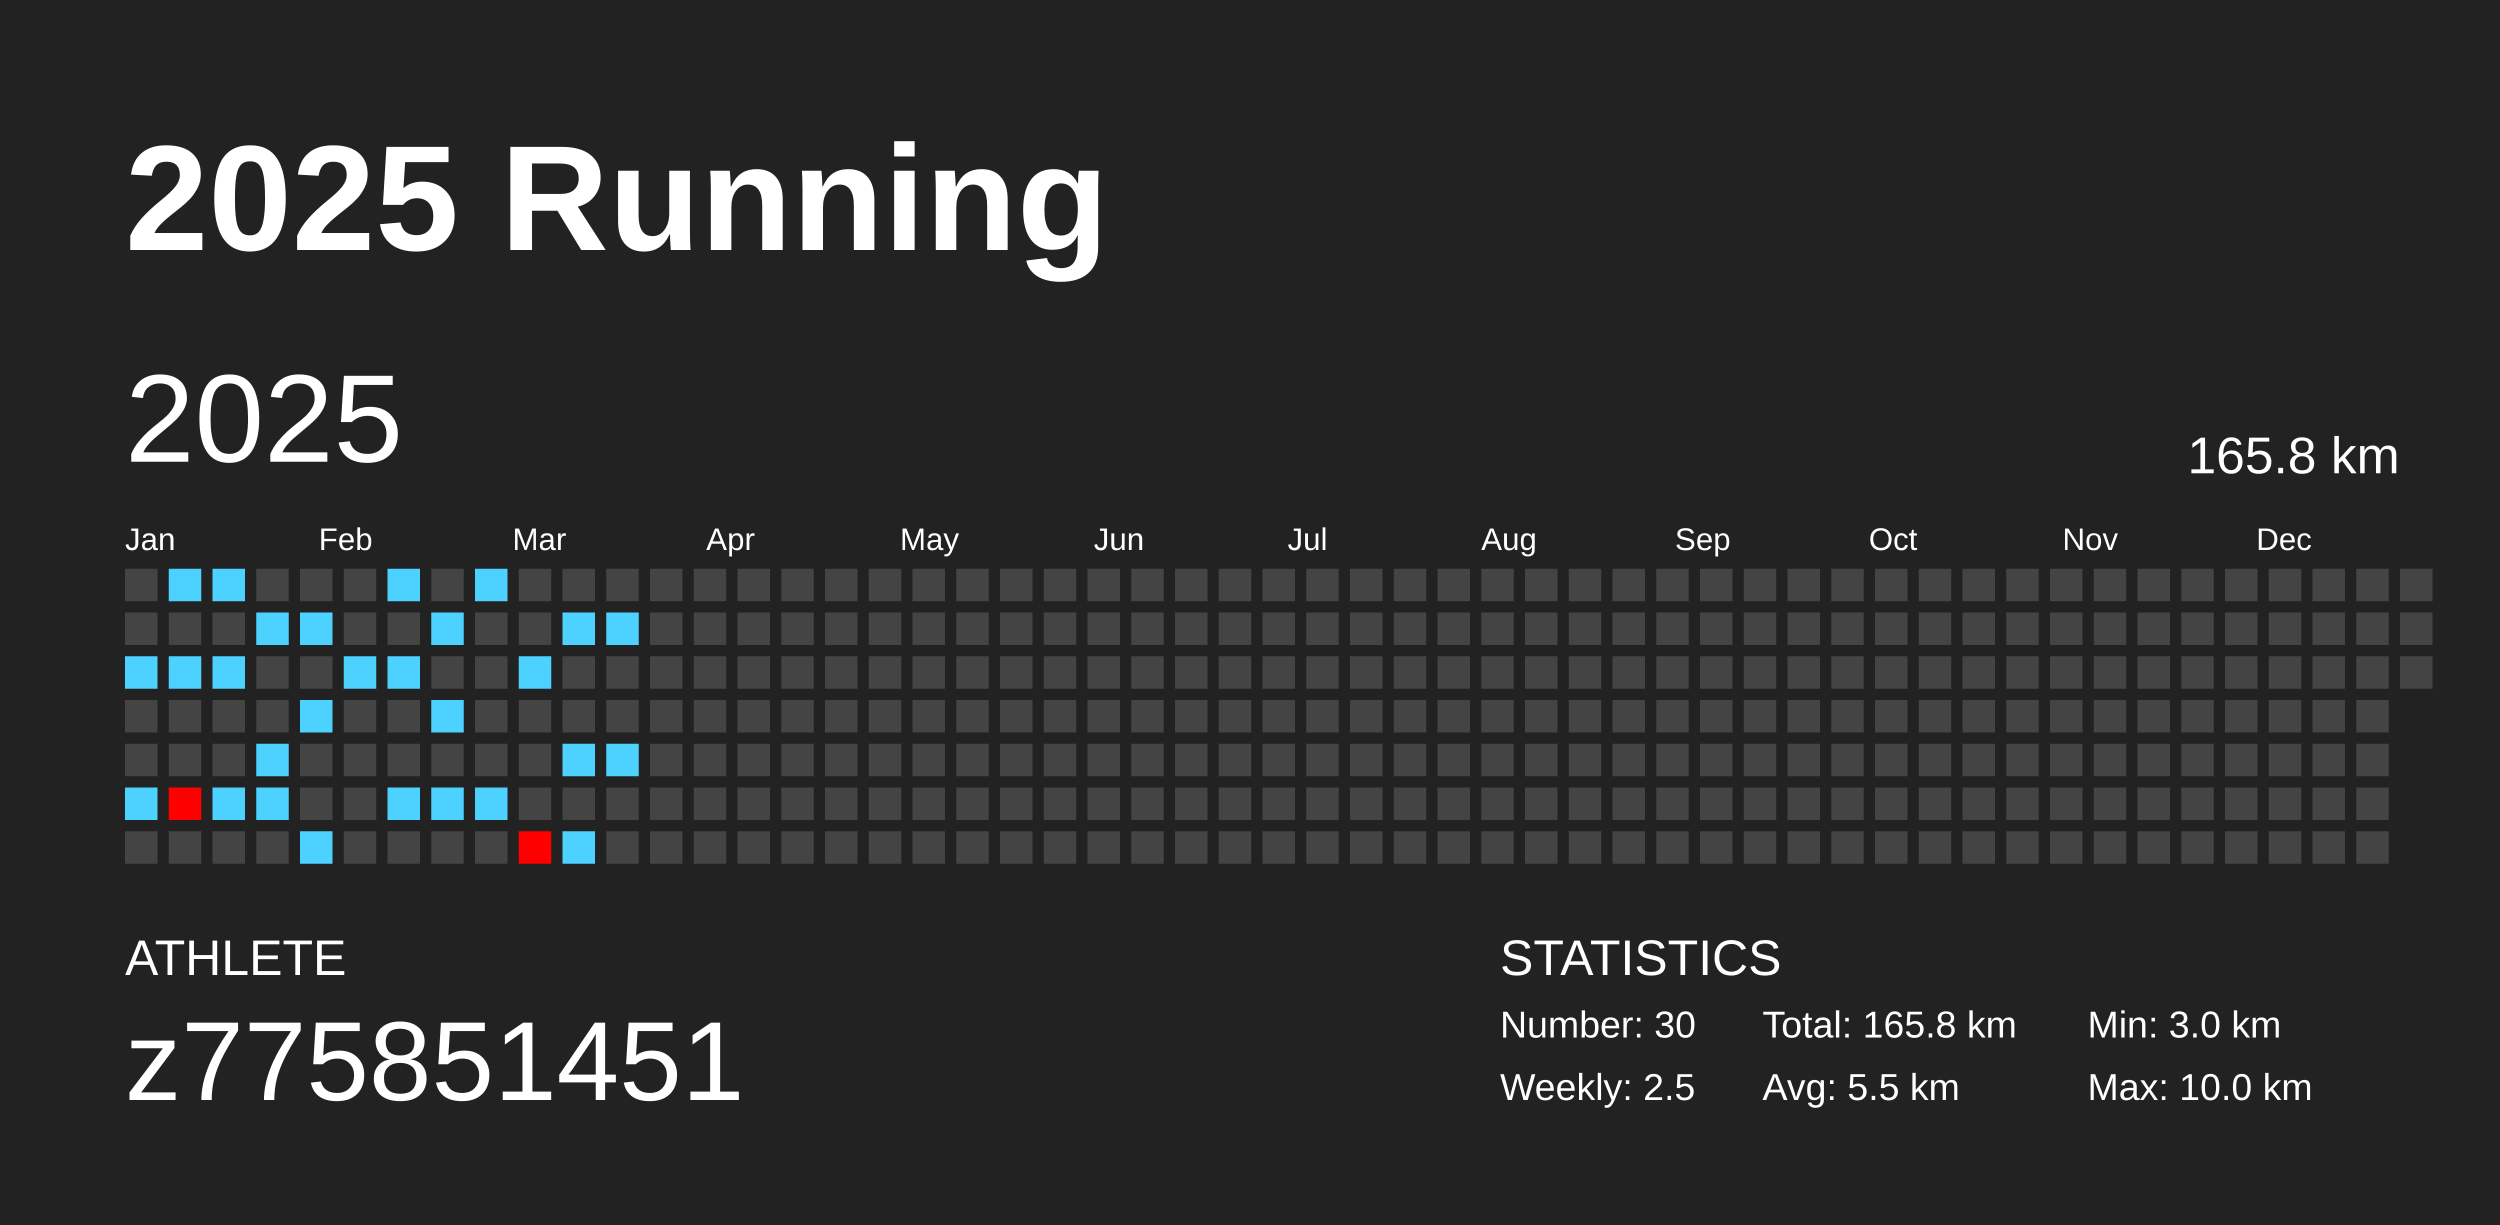
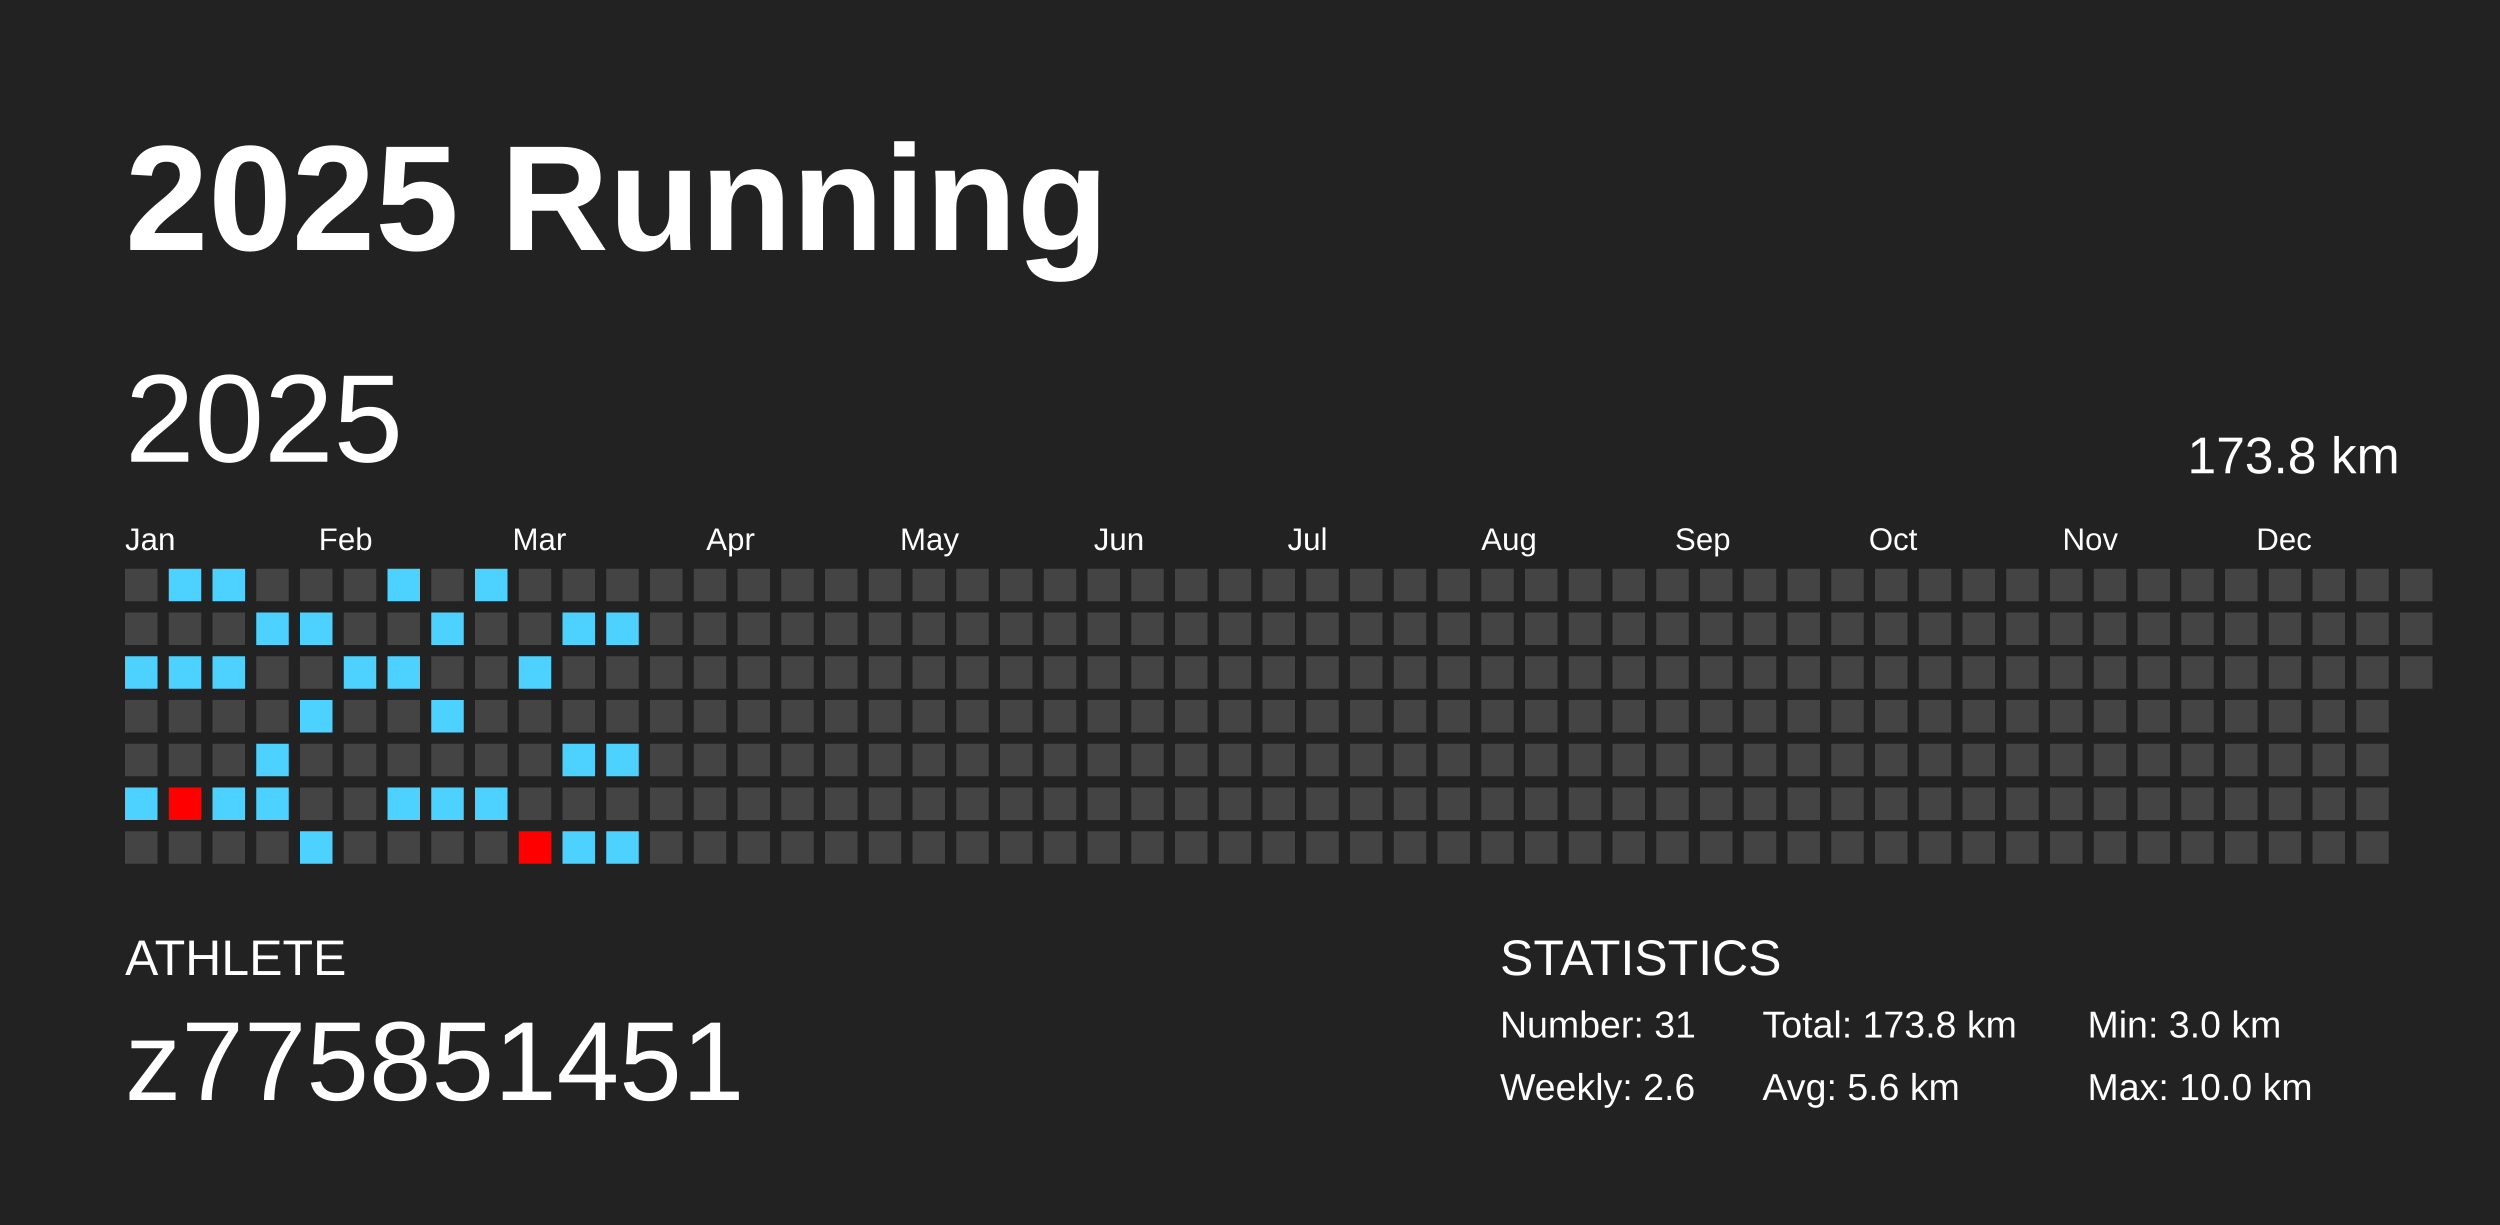
<svg xmlns="http://www.w3.org/2000/svg" baseProfile="full" height="98mm" version="1.1" viewBox="0,0,200,98" width="200mm">
  <defs />
  <rect fill="#222222" height="98" width="200" x="0" y="0" />
  <text fill="#FFFFFF" style="font-size:12px; font-family:Arial; font-weight:bold;" x="10" y="20">2025 Running</text>
  <text fill="#FFFFFF" style="font-size:4px; font-family:Arial" x="10" y="78">ATHLETE</text>
  <text fill="#FFFFFF" style="font-size:9px; font-family:Arial" x="10" y="88">z775851451</text>
  <text fill="#FFFFFF" style="font-size:4px; font-family:Arial" x="120" y="78">STATISTICS</text>
-   <text fill="#FFFFFF" style="font-size:3px; font-family:Arial" x="120" y="83">Number: 30</text>
-   <text fill="#FFFFFF" style="font-size:3px; font-family:Arial" x="120" y="88">Weekly: 2.5</text>
-   <text fill="#FFFFFF" style="font-size:3px; font-family:Arial" x="141" y="83">Total: 165.8 km</text>
-   <text fill="#FFFFFF" style="font-size:3px; font-family:Arial" x="141" y="88">Avg: 5.5 km</text>
+   <text fill="#FFFFFF" style="font-size:3px; font-family:Arial" x="120" y="83">Number: 31</text>
+   <text fill="#FFFFFF" style="font-size:3px; font-family:Arial" x="120" y="88">Weekly: 2.6</text>
+   <text fill="#FFFFFF" style="font-size:3px; font-family:Arial" x="141" y="83">Total: 173.8 km</text>
+   <text fill="#FFFFFF" style="font-size:3px; font-family:Arial" x="141" y="88">Avg: 5.6 km</text>
  <text fill="#FFFFFF" style="font-size:3px; font-family:Arial" x="167" y="83">Min: 3.0 km</text>
  <text fill="#FFFFFF" style="font-size:3px; font-family:Arial" x="167" y="88">Max: 10.0 km</text>
  <text dominant-baseline="hanging" fill="#FFFFFF" style="font-size:10.0px; font-family:Arial;" x="10" y="30">2025</text>
-   <text dominant-baseline="hanging" fill="#FFFFFF" style="font-size:4.125px; font-family:Arial;" x="175" y="35">165.8 km</text>
+   <text dominant-baseline="hanging" fill="#FFFFFF" style="font-size:4.125px; font-family:Arial;" x="175" y="35">173.8 km</text>
  <text fill="#FFFFFF" style="font-size:2.5px; font-family:Arial" x="10.0" y="44">Jan</text>
  <text fill="#FFFFFF" style="font-size:2.5px; font-family:Arial" x="25.5" y="44">Feb</text>
  <text fill="#FFFFFF" style="font-size:2.5px; font-family:Arial" x="41.0" y="44">Mar</text>
  <text fill="#FFFFFF" style="font-size:2.5px; font-family:Arial" x="56.5" y="44">Apr</text>
  <text fill="#FFFFFF" style="font-size:2.5px; font-family:Arial" x="72.0" y="44">May</text>
  <text fill="#FFFFFF" style="font-size:2.5px; font-family:Arial" x="87.5" y="44">Jun</text>
  <text fill="#FFFFFF" style="font-size:2.5px; font-family:Arial" x="103.0" y="44">Jul</text>
  <text fill="#FFFFFF" style="font-size:2.5px; font-family:Arial" x="118.5" y="44">Aug</text>
  <text fill="#FFFFFF" style="font-size:2.5px; font-family:Arial" x="134.0" y="44">Sep</text>
  <text fill="#FFFFFF" style="font-size:2.5px; font-family:Arial" x="149.5" y="44">Oct</text>
  <text fill="#FFFFFF" style="font-size:2.5px; font-family:Arial" x="165.0" y="44">Nov</text>
  <text fill="#FFFFFF" style="font-size:2.5px; font-family:Arial" x="180.5" y="44">Dec</text>
  <rect fill="#444444" height="2.6" width="2.6" x="10.0" y="45.5" />
  <rect fill="#444444" height="2.6" width="2.6" x="10.0" y="49.0" />
  <rect fill="#4dd2ff" height="2.6" width="2.6" x="10.0" y="52.5" />
  <rect fill="#444444" height="2.6" width="2.6" x="10.0" y="56.0" />
  <rect fill="#444444" height="2.6" width="2.6" x="10.0" y="59.5" />
  <rect fill="#4dd2ff" height="2.6" width="2.6" x="10.0" y="63.0" />
  <rect fill="#444444" height="2.6" width="2.6" x="10.0" y="66.5" />
  <rect fill="#4dd2ff" height="2.6" width="2.6" x="13.5" y="45.5" />
  <rect fill="#444444" height="2.6" width="2.6" x="13.5" y="49.0" />
  <rect fill="#4dd2ff" height="2.6" width="2.6" x="13.5" y="52.5" />
  <rect fill="#444444" height="2.6" width="2.6" x="13.5" y="56.0" />
  <rect fill="#444444" height="2.6" width="2.6" x="13.5" y="59.5" />
  <rect fill="#ff0000" height="2.6" width="2.6" x="13.5" y="63.0" />
  <rect fill="#444444" height="2.6" width="2.6" x="13.5" y="66.5" />
  <rect fill="#4dd2ff" height="2.6" width="2.6" x="17.0" y="45.5" />
  <rect fill="#444444" height="2.6" width="2.6" x="17.0" y="49.0" />
  <rect fill="#4dd2ff" height="2.6" width="2.6" x="17.0" y="52.5" />
  <rect fill="#444444" height="2.6" width="2.6" x="17.0" y="56.0" />
  <rect fill="#444444" height="2.6" width="2.6" x="17.0" y="59.5" />
  <rect fill="#4dd2ff" height="2.6" width="2.6" x="17.0" y="63.0" />
  <rect fill="#444444" height="2.6" width="2.6" x="17.0" y="66.5" />
  <rect fill="#444444" height="2.6" width="2.6" x="20.5" y="45.5" />
  <rect fill="#4dd2ff" height="2.6" width="2.6" x="20.5" y="49.0" />
  <rect fill="#444444" height="2.6" width="2.6" x="20.5" y="52.5" />
  <rect fill="#444444" height="2.6" width="2.6" x="20.5" y="56.0" />
  <rect fill="#4dd2ff" height="2.6" width="2.6" x="20.5" y="59.5" />
  <rect fill="#4dd2ff" height="2.6" width="2.6" x="20.5" y="63.0" />
  <rect fill="#444444" height="2.6" width="2.6" x="20.5" y="66.5" />
  <rect fill="#444444" height="2.6" width="2.6" x="24.0" y="45.5" />
  <rect fill="#4dd2ff" height="2.6" width="2.6" x="24.0" y="49.0" />
  <rect fill="#444444" height="2.6" width="2.6" x="24.0" y="52.5" />
  <rect fill="#4dd2ff" height="2.6" width="2.6" x="24.0" y="56.0" />
  <rect fill="#444444" height="2.6" width="2.6" x="24.0" y="59.5" />
  <rect fill="#444444" height="2.6" width="2.6" x="24.0" y="63.0" />
  <rect fill="#4dd2ff" height="2.6" width="2.6" x="24.0" y="66.5" />
  <rect fill="#444444" height="2.6" width="2.6" x="27.5" y="45.5" />
  <rect fill="#444444" height="2.6" width="2.6" x="27.5" y="49.0" />
  <rect fill="#4dd2ff" height="2.6" width="2.6" x="27.5" y="52.5" />
  <rect fill="#444444" height="2.6" width="2.6" x="27.5" y="56.0" />
  <rect fill="#444444" height="2.6" width="2.6" x="27.5" y="59.5" />
  <rect fill="#444444" height="2.6" width="2.6" x="27.5" y="63.0" />
  <rect fill="#444444" height="2.6" width="2.6" x="27.5" y="66.5" />
  <rect fill="#4dd2ff" height="2.6" width="2.6" x="31.0" y="45.5" />
  <rect fill="#444444" height="2.6" width="2.6" x="31.0" y="49.0" />
  <rect fill="#4dd2ff" height="2.6" width="2.6" x="31.0" y="52.5" />
  <rect fill="#444444" height="2.6" width="2.6" x="31.0" y="56.0" />
  <rect fill="#444444" height="2.6" width="2.6" x="31.0" y="59.5" />
  <rect fill="#4dd2ff" height="2.6" width="2.6" x="31.0" y="63.0" />
  <rect fill="#444444" height="2.6" width="2.6" x="31.0" y="66.5" />
  <rect fill="#444444" height="2.6" width="2.6" x="34.5" y="45.5" />
  <rect fill="#4dd2ff" height="2.6" width="2.6" x="34.5" y="49.0" />
  <rect fill="#444444" height="2.6" width="2.6" x="34.5" y="52.5" />
  <rect fill="#4dd2ff" height="2.6" width="2.6" x="34.5" y="56.0" />
  <rect fill="#444444" height="2.6" width="2.6" x="34.5" y="59.5" />
  <rect fill="#4dd2ff" height="2.6" width="2.6" x="34.5" y="63.0" />
  <rect fill="#444444" height="2.6" width="2.6" x="34.5" y="66.5" />
  <rect fill="#4dd2ff" height="2.6" width="2.6" x="38.0" y="45.5" />
  <rect fill="#444444" height="2.6" width="2.6" x="38.0" y="49.0" />
  <rect fill="#444444" height="2.6" width="2.6" x="38.0" y="52.5" />
  <rect fill="#444444" height="2.6" width="2.6" x="38.0" y="56.0" />
  <rect fill="#444444" height="2.6" width="2.6" x="38.0" y="59.5" />
  <rect fill="#4dd2ff" height="2.6" width="2.6" x="38.0" y="63.0" />
  <rect fill="#444444" height="2.6" width="2.6" x="38.0" y="66.5" />
  <rect fill="#444444" height="2.6" width="2.6" x="41.5" y="45.5" />
  <rect fill="#444444" height="2.6" width="2.6" x="41.5" y="49.0" />
  <rect fill="#4dd2ff" height="2.6" width="2.6" x="41.5" y="52.5" />
  <rect fill="#444444" height="2.6" width="2.6" x="41.5" y="56.0" />
  <rect fill="#444444" height="2.6" width="2.6" x="41.5" y="59.5" />
  <rect fill="#444444" height="2.6" width="2.6" x="41.5" y="63.0" />
  <rect fill="#ff0000" height="2.6" width="2.6" x="41.5" y="66.5" />
  <rect fill="#444444" height="2.6" width="2.6" x="45.0" y="45.5" />
  <rect fill="#4dd2ff" height="2.6" width="2.6" x="45.0" y="49.0" />
  <rect fill="#444444" height="2.6" width="2.6" x="45.0" y="52.5" />
  <rect fill="#444444" height="2.6" width="2.6" x="45.0" y="56.0" />
  <rect fill="#4dd2ff" height="2.6" width="2.6" x="45.0" y="59.5" />
  <rect fill="#444444" height="2.6" width="2.6" x="45.0" y="63.0" />
  <rect fill="#4dd2ff" height="2.6" width="2.6" x="45.0" y="66.5" />
  <rect fill="#444444" height="2.6" width="2.6" x="48.5" y="45.5" />
  <rect fill="#4dd2ff" height="2.6" width="2.6" x="48.5" y="49.0" />
  <rect fill="#444444" height="2.6" width="2.6" x="48.5" y="52.5" />
  <rect fill="#444444" height="2.6" width="2.6" x="48.5" y="56.0" />
  <rect fill="#4dd2ff" height="2.6" width="2.6" x="48.5" y="59.5" />
  <rect fill="#444444" height="2.6" width="2.6" x="48.5" y="63.0" />
-   <rect fill="#444444" height="2.6" width="2.6" x="48.5" y="66.5" />
+   <rect fill="#4dd2ff" height="2.6" width="2.6" x="48.5" y="66.5" />
  <rect fill="#444444" height="2.6" width="2.6" x="52.0" y="45.5" />
  <rect fill="#444444" height="2.6" width="2.6" x="52.0" y="49.0" />
  <rect fill="#444444" height="2.6" width="2.6" x="52.0" y="52.5" />
  <rect fill="#444444" height="2.6" width="2.6" x="52.0" y="56.0" />
  <rect fill="#444444" height="2.6" width="2.6" x="52.0" y="59.5" />
  <rect fill="#444444" height="2.6" width="2.6" x="52.0" y="63.0" />
  <rect fill="#444444" height="2.6" width="2.6" x="52.0" y="66.5" />
  <rect fill="#444444" height="2.6" width="2.6" x="55.5" y="45.5" />
  <rect fill="#444444" height="2.6" width="2.6" x="55.5" y="49.0" />
  <rect fill="#444444" height="2.6" width="2.6" x="55.5" y="52.5" />
  <rect fill="#444444" height="2.6" width="2.6" x="55.5" y="56.0" />
  <rect fill="#444444" height="2.6" width="2.6" x="55.5" y="59.5" />
  <rect fill="#444444" height="2.6" width="2.6" x="55.5" y="63.0" />
  <rect fill="#444444" height="2.6" width="2.6" x="55.5" y="66.5" />
  <rect fill="#444444" height="2.6" width="2.6" x="59.0" y="45.5" />
  <rect fill="#444444" height="2.6" width="2.6" x="59.0" y="49.0" />
  <rect fill="#444444" height="2.6" width="2.6" x="59.0" y="52.5" />
  <rect fill="#444444" height="2.6" width="2.6" x="59.0" y="56.0" />
  <rect fill="#444444" height="2.6" width="2.6" x="59.0" y="59.5" />
  <rect fill="#444444" height="2.6" width="2.6" x="59.0" y="63.0" />
  <rect fill="#444444" height="2.6" width="2.6" x="59.0" y="66.5" />
  <rect fill="#444444" height="2.6" width="2.6" x="62.5" y="45.5" />
  <rect fill="#444444" height="2.6" width="2.6" x="62.5" y="49.0" />
  <rect fill="#444444" height="2.6" width="2.6" x="62.5" y="52.5" />
  <rect fill="#444444" height="2.6" width="2.6" x="62.5" y="56.0" />
  <rect fill="#444444" height="2.6" width="2.6" x="62.5" y="59.5" />
  <rect fill="#444444" height="2.6" width="2.6" x="62.5" y="63.0" />
  <rect fill="#444444" height="2.6" width="2.6" x="62.5" y="66.5" />
  <rect fill="#444444" height="2.6" width="2.6" x="66.0" y="45.5" />
  <rect fill="#444444" height="2.6" width="2.6" x="66.0" y="49.0" />
  <rect fill="#444444" height="2.6" width="2.6" x="66.0" y="52.5" />
  <rect fill="#444444" height="2.6" width="2.6" x="66.0" y="56.0" />
  <rect fill="#444444" height="2.6" width="2.6" x="66.0" y="59.5" />
  <rect fill="#444444" height="2.6" width="2.6" x="66.0" y="63.0" />
  <rect fill="#444444" height="2.6" width="2.6" x="66.0" y="66.5" />
  <rect fill="#444444" height="2.6" width="2.6" x="69.5" y="45.5" />
  <rect fill="#444444" height="2.6" width="2.6" x="69.5" y="49.0" />
  <rect fill="#444444" height="2.6" width="2.6" x="69.5" y="52.5" />
  <rect fill="#444444" height="2.6" width="2.6" x="69.5" y="56.0" />
  <rect fill="#444444" height="2.6" width="2.6" x="69.5" y="59.5" />
  <rect fill="#444444" height="2.6" width="2.6" x="69.5" y="63.0" />
  <rect fill="#444444" height="2.6" width="2.6" x="69.5" y="66.5" />
  <rect fill="#444444" height="2.6" width="2.6" x="73.0" y="45.5" />
  <rect fill="#444444" height="2.6" width="2.6" x="73.0" y="49.0" />
  <rect fill="#444444" height="2.6" width="2.6" x="73.0" y="52.5" />
  <rect fill="#444444" height="2.6" width="2.6" x="73.0" y="56.0" />
  <rect fill="#444444" height="2.6" width="2.6" x="73.0" y="59.5" />
  <rect fill="#444444" height="2.6" width="2.6" x="73.0" y="63.0" />
  <rect fill="#444444" height="2.6" width="2.6" x="73.0" y="66.5" />
  <rect fill="#444444" height="2.6" width="2.6" x="76.5" y="45.5" />
  <rect fill="#444444" height="2.6" width="2.6" x="76.5" y="49.0" />
  <rect fill="#444444" height="2.6" width="2.6" x="76.5" y="52.5" />
  <rect fill="#444444" height="2.6" width="2.6" x="76.5" y="56.0" />
  <rect fill="#444444" height="2.6" width="2.6" x="76.5" y="59.5" />
  <rect fill="#444444" height="2.6" width="2.6" x="76.5" y="63.0" />
  <rect fill="#444444" height="2.6" width="2.6" x="76.5" y="66.5" />
  <rect fill="#444444" height="2.6" width="2.6" x="80.0" y="45.5" />
  <rect fill="#444444" height="2.6" width="2.6" x="80.0" y="49.0" />
  <rect fill="#444444" height="2.6" width="2.6" x="80.0" y="52.5" />
  <rect fill="#444444" height="2.6" width="2.6" x="80.0" y="56.0" />
  <rect fill="#444444" height="2.6" width="2.6" x="80.0" y="59.5" />
  <rect fill="#444444" height="2.6" width="2.6" x="80.0" y="63.0" />
  <rect fill="#444444" height="2.6" width="2.6" x="80.0" y="66.5" />
  <rect fill="#444444" height="2.6" width="2.6" x="83.5" y="45.5" />
  <rect fill="#444444" height="2.6" width="2.6" x="83.5" y="49.0" />
  <rect fill="#444444" height="2.6" width="2.6" x="83.5" y="52.5" />
  <rect fill="#444444" height="2.6" width="2.6" x="83.5" y="56.0" />
  <rect fill="#444444" height="2.6" width="2.6" x="83.5" y="59.5" />
  <rect fill="#444444" height="2.6" width="2.6" x="83.5" y="63.0" />
  <rect fill="#444444" height="2.6" width="2.6" x="83.5" y="66.5" />
  <rect fill="#444444" height="2.6" width="2.6" x="87.0" y="45.5" />
  <rect fill="#444444" height="2.6" width="2.6" x="87.0" y="49.0" />
  <rect fill="#444444" height="2.6" width="2.6" x="87.0" y="52.5" />
  <rect fill="#444444" height="2.6" width="2.6" x="87.0" y="56.0" />
  <rect fill="#444444" height="2.6" width="2.6" x="87.0" y="59.5" />
  <rect fill="#444444" height="2.6" width="2.6" x="87.0" y="63.0" />
  <rect fill="#444444" height="2.6" width="2.6" x="87.0" y="66.5" />
  <rect fill="#444444" height="2.6" width="2.6" x="90.5" y="45.5" />
  <rect fill="#444444" height="2.6" width="2.6" x="90.5" y="49.0" />
  <rect fill="#444444" height="2.6" width="2.6" x="90.5" y="52.5" />
  <rect fill="#444444" height="2.6" width="2.6" x="90.5" y="56.0" />
  <rect fill="#444444" height="2.6" width="2.6" x="90.5" y="59.5" />
  <rect fill="#444444" height="2.6" width="2.6" x="90.5" y="63.0" />
  <rect fill="#444444" height="2.6" width="2.6" x="90.5" y="66.5" />
  <rect fill="#444444" height="2.6" width="2.6" x="94.0" y="45.5" />
  <rect fill="#444444" height="2.6" width="2.6" x="94.0" y="49.0" />
  <rect fill="#444444" height="2.6" width="2.6" x="94.0" y="52.5" />
  <rect fill="#444444" height="2.6" width="2.6" x="94.0" y="56.0" />
  <rect fill="#444444" height="2.6" width="2.6" x="94.0" y="59.5" />
  <rect fill="#444444" height="2.6" width="2.6" x="94.0" y="63.0" />
  <rect fill="#444444" height="2.6" width="2.6" x="94.0" y="66.5" />
  <rect fill="#444444" height="2.6" width="2.6" x="97.5" y="45.5" />
  <rect fill="#444444" height="2.6" width="2.6" x="97.5" y="49.0" />
  <rect fill="#444444" height="2.6" width="2.6" x="97.5" y="52.5" />
  <rect fill="#444444" height="2.6" width="2.6" x="97.5" y="56.0" />
  <rect fill="#444444" height="2.6" width="2.6" x="97.5" y="59.5" />
  <rect fill="#444444" height="2.6" width="2.6" x="97.5" y="63.0" />
  <rect fill="#444444" height="2.6" width="2.6" x="97.5" y="66.5" />
  <rect fill="#444444" height="2.6" width="2.6" x="101.0" y="45.5" />
  <rect fill="#444444" height="2.6" width="2.6" x="101.0" y="49.0" />
  <rect fill="#444444" height="2.6" width="2.6" x="101.0" y="52.5" />
  <rect fill="#444444" height="2.6" width="2.6" x="101.0" y="56.0" />
  <rect fill="#444444" height="2.6" width="2.6" x="101.0" y="59.5" />
  <rect fill="#444444" height="2.6" width="2.6" x="101.0" y="63.0" />
  <rect fill="#444444" height="2.6" width="2.6" x="101.0" y="66.5" />
  <rect fill="#444444" height="2.6" width="2.6" x="104.5" y="45.5" />
  <rect fill="#444444" height="2.6" width="2.6" x="104.5" y="49.0" />
  <rect fill="#444444" height="2.6" width="2.6" x="104.5" y="52.5" />
  <rect fill="#444444" height="2.6" width="2.6" x="104.5" y="56.0" />
  <rect fill="#444444" height="2.6" width="2.6" x="104.5" y="59.5" />
  <rect fill="#444444" height="2.6" width="2.6" x="104.5" y="63.0" />
  <rect fill="#444444" height="2.6" width="2.6" x="104.5" y="66.5" />
  <rect fill="#444444" height="2.6" width="2.6" x="108.0" y="45.5" />
  <rect fill="#444444" height="2.6" width="2.6" x="108.0" y="49.0" />
  <rect fill="#444444" height="2.6" width="2.6" x="108.0" y="52.5" />
  <rect fill="#444444" height="2.6" width="2.6" x="108.0" y="56.0" />
  <rect fill="#444444" height="2.6" width="2.6" x="108.0" y="59.5" />
  <rect fill="#444444" height="2.6" width="2.6" x="108.0" y="63.0" />
  <rect fill="#444444" height="2.6" width="2.6" x="108.0" y="66.5" />
  <rect fill="#444444" height="2.6" width="2.6" x="111.5" y="45.5" />
  <rect fill="#444444" height="2.6" width="2.6" x="111.5" y="49.0" />
  <rect fill="#444444" height="2.6" width="2.6" x="111.5" y="52.5" />
  <rect fill="#444444" height="2.6" width="2.6" x="111.5" y="56.0" />
  <rect fill="#444444" height="2.6" width="2.6" x="111.5" y="59.5" />
  <rect fill="#444444" height="2.6" width="2.6" x="111.5" y="63.0" />
  <rect fill="#444444" height="2.6" width="2.6" x="111.5" y="66.5" />
  <rect fill="#444444" height="2.6" width="2.6" x="115.0" y="45.5" />
  <rect fill="#444444" height="2.6" width="2.6" x="115.0" y="49.0" />
  <rect fill="#444444" height="2.6" width="2.6" x="115.0" y="52.5" />
  <rect fill="#444444" height="2.6" width="2.6" x="115.0" y="56.0" />
  <rect fill="#444444" height="2.6" width="2.6" x="115.0" y="59.5" />
  <rect fill="#444444" height="2.6" width="2.6" x="115.0" y="63.0" />
  <rect fill="#444444" height="2.6" width="2.6" x="115.0" y="66.5" />
  <rect fill="#444444" height="2.6" width="2.6" x="118.5" y="45.5" />
  <rect fill="#444444" height="2.6" width="2.6" x="118.5" y="49.0" />
  <rect fill="#444444" height="2.6" width="2.6" x="118.5" y="52.5" />
  <rect fill="#444444" height="2.6" width="2.6" x="118.5" y="56.0" />
  <rect fill="#444444" height="2.6" width="2.6" x="118.5" y="59.5" />
  <rect fill="#444444" height="2.6" width="2.6" x="118.5" y="63.0" />
  <rect fill="#444444" height="2.6" width="2.6" x="118.5" y="66.5" />
  <rect fill="#444444" height="2.6" width="2.6" x="122.0" y="45.5" />
  <rect fill="#444444" height="2.6" width="2.6" x="122.0" y="49.0" />
  <rect fill="#444444" height="2.6" width="2.6" x="122.0" y="52.5" />
  <rect fill="#444444" height="2.6" width="2.6" x="122.0" y="56.0" />
  <rect fill="#444444" height="2.6" width="2.6" x="122.0" y="59.5" />
  <rect fill="#444444" height="2.6" width="2.6" x="122.0" y="63.0" />
  <rect fill="#444444" height="2.6" width="2.6" x="122.0" y="66.5" />
  <rect fill="#444444" height="2.6" width="2.6" x="125.5" y="45.5" />
  <rect fill="#444444" height="2.6" width="2.6" x="125.5" y="49.0" />
  <rect fill="#444444" height="2.6" width="2.6" x="125.5" y="52.5" />
  <rect fill="#444444" height="2.6" width="2.6" x="125.5" y="56.0" />
  <rect fill="#444444" height="2.6" width="2.6" x="125.5" y="59.5" />
  <rect fill="#444444" height="2.6" width="2.6" x="125.5" y="63.0" />
  <rect fill="#444444" height="2.6" width="2.6" x="125.5" y="66.5" />
  <rect fill="#444444" height="2.6" width="2.6" x="129.0" y="45.5" />
  <rect fill="#444444" height="2.6" width="2.6" x="129.0" y="49.0" />
  <rect fill="#444444" height="2.6" width="2.6" x="129.0" y="52.5" />
  <rect fill="#444444" height="2.6" width="2.6" x="129.0" y="56.0" />
  <rect fill="#444444" height="2.6" width="2.6" x="129.0" y="59.5" />
  <rect fill="#444444" height="2.6" width="2.6" x="129.0" y="63.0" />
  <rect fill="#444444" height="2.6" width="2.6" x="129.0" y="66.5" />
  <rect fill="#444444" height="2.6" width="2.6" x="132.5" y="45.5" />
  <rect fill="#444444" height="2.6" width="2.6" x="132.5" y="49.0" />
  <rect fill="#444444" height="2.6" width="2.6" x="132.5" y="52.5" />
  <rect fill="#444444" height="2.6" width="2.6" x="132.5" y="56.0" />
  <rect fill="#444444" height="2.6" width="2.6" x="132.5" y="59.5" />
  <rect fill="#444444" height="2.6" width="2.6" x="132.5" y="63.0" />
  <rect fill="#444444" height="2.6" width="2.6" x="132.5" y="66.5" />
  <rect fill="#444444" height="2.6" width="2.6" x="136.0" y="45.5" />
  <rect fill="#444444" height="2.6" width="2.6" x="136.0" y="49.0" />
  <rect fill="#444444" height="2.6" width="2.6" x="136.0" y="52.5" />
  <rect fill="#444444" height="2.6" width="2.6" x="136.0" y="56.0" />
  <rect fill="#444444" height="2.6" width="2.6" x="136.0" y="59.5" />
  <rect fill="#444444" height="2.6" width="2.6" x="136.0" y="63.0" />
  <rect fill="#444444" height="2.6" width="2.6" x="136.0" y="66.5" />
  <rect fill="#444444" height="2.6" width="2.6" x="139.5" y="45.5" />
  <rect fill="#444444" height="2.6" width="2.6" x="139.5" y="49.0" />
  <rect fill="#444444" height="2.6" width="2.6" x="139.5" y="52.5" />
  <rect fill="#444444" height="2.6" width="2.6" x="139.5" y="56.0" />
  <rect fill="#444444" height="2.6" width="2.6" x="139.5" y="59.5" />
  <rect fill="#444444" height="2.6" width="2.6" x="139.5" y="63.0" />
  <rect fill="#444444" height="2.6" width="2.6" x="139.5" y="66.5" />
  <rect fill="#444444" height="2.6" width="2.6" x="143.0" y="45.5" />
  <rect fill="#444444" height="2.6" width="2.6" x="143.0" y="49.0" />
  <rect fill="#444444" height="2.6" width="2.6" x="143.0" y="52.5" />
  <rect fill="#444444" height="2.6" width="2.6" x="143.0" y="56.0" />
  <rect fill="#444444" height="2.6" width="2.6" x="143.0" y="59.5" />
  <rect fill="#444444" height="2.6" width="2.6" x="143.0" y="63.0" />
  <rect fill="#444444" height="2.6" width="2.6" x="143.0" y="66.5" />
  <rect fill="#444444" height="2.6" width="2.6" x="146.5" y="45.5" />
  <rect fill="#444444" height="2.6" width="2.6" x="146.5" y="49.0" />
  <rect fill="#444444" height="2.6" width="2.6" x="146.5" y="52.5" />
  <rect fill="#444444" height="2.6" width="2.6" x="146.5" y="56.0" />
  <rect fill="#444444" height="2.6" width="2.6" x="146.5" y="59.5" />
  <rect fill="#444444" height="2.6" width="2.6" x="146.5" y="63.0" />
  <rect fill="#444444" height="2.6" width="2.6" x="146.5" y="66.5" />
  <rect fill="#444444" height="2.6" width="2.6" x="150.0" y="45.5" />
  <rect fill="#444444" height="2.6" width="2.6" x="150.0" y="49.0" />
  <rect fill="#444444" height="2.6" width="2.6" x="150.0" y="52.5" />
  <rect fill="#444444" height="2.6" width="2.6" x="150.0" y="56.0" />
  <rect fill="#444444" height="2.6" width="2.6" x="150.0" y="59.5" />
  <rect fill="#444444" height="2.6" width="2.6" x="150.0" y="63.0" />
  <rect fill="#444444" height="2.6" width="2.6" x="150.0" y="66.5" />
  <rect fill="#444444" height="2.6" width="2.6" x="153.5" y="45.5" />
  <rect fill="#444444" height="2.6" width="2.6" x="153.5" y="49.0" />
  <rect fill="#444444" height="2.6" width="2.6" x="153.5" y="52.5" />
  <rect fill="#444444" height="2.6" width="2.6" x="153.5" y="56.0" />
  <rect fill="#444444" height="2.6" width="2.6" x="153.5" y="59.5" />
  <rect fill="#444444" height="2.6" width="2.6" x="153.5" y="63.0" />
  <rect fill="#444444" height="2.6" width="2.6" x="153.5" y="66.5" />
  <rect fill="#444444" height="2.6" width="2.6" x="157.0" y="45.5" />
  <rect fill="#444444" height="2.6" width="2.6" x="157.0" y="49.0" />
  <rect fill="#444444" height="2.6" width="2.6" x="157.0" y="52.5" />
  <rect fill="#444444" height="2.6" width="2.6" x="157.0" y="56.0" />
  <rect fill="#444444" height="2.6" width="2.6" x="157.0" y="59.5" />
  <rect fill="#444444" height="2.6" width="2.6" x="157.0" y="63.0" />
  <rect fill="#444444" height="2.6" width="2.6" x="157.0" y="66.5" />
  <rect fill="#444444" height="2.6" width="2.6" x="160.5" y="45.5" />
  <rect fill="#444444" height="2.6" width="2.6" x="160.5" y="49.0" />
  <rect fill="#444444" height="2.6" width="2.6" x="160.5" y="52.5" />
  <rect fill="#444444" height="2.6" width="2.6" x="160.5" y="56.0" />
  <rect fill="#444444" height="2.6" width="2.6" x="160.5" y="59.5" />
  <rect fill="#444444" height="2.6" width="2.6" x="160.5" y="63.0" />
  <rect fill="#444444" height="2.6" width="2.6" x="160.5" y="66.5" />
  <rect fill="#444444" height="2.6" width="2.6" x="164.0" y="45.5" />
  <rect fill="#444444" height="2.6" width="2.6" x="164.0" y="49.0" />
  <rect fill="#444444" height="2.6" width="2.6" x="164.0" y="52.5" />
  <rect fill="#444444" height="2.6" width="2.6" x="164.0" y="56.0" />
  <rect fill="#444444" height="2.6" width="2.6" x="164.0" y="59.5" />
  <rect fill="#444444" height="2.6" width="2.6" x="164.0" y="63.0" />
  <rect fill="#444444" height="2.6" width="2.6" x="164.0" y="66.5" />
  <rect fill="#444444" height="2.6" width="2.6" x="167.5" y="45.5" />
  <rect fill="#444444" height="2.6" width="2.6" x="167.5" y="49.0" />
  <rect fill="#444444" height="2.6" width="2.6" x="167.5" y="52.5" />
  <rect fill="#444444" height="2.6" width="2.6" x="167.5" y="56.0" />
  <rect fill="#444444" height="2.6" width="2.6" x="167.5" y="59.5" />
  <rect fill="#444444" height="2.6" width="2.6" x="167.5" y="63.0" />
  <rect fill="#444444" height="2.6" width="2.6" x="167.5" y="66.5" />
  <rect fill="#444444" height="2.6" width="2.6" x="171.0" y="45.5" />
  <rect fill="#444444" height="2.6" width="2.6" x="171.0" y="49.0" />
  <rect fill="#444444" height="2.6" width="2.6" x="171.0" y="52.5" />
  <rect fill="#444444" height="2.6" width="2.6" x="171.0" y="56.0" />
  <rect fill="#444444" height="2.6" width="2.6" x="171.0" y="59.5" />
  <rect fill="#444444" height="2.6" width="2.6" x="171.0" y="63.0" />
  <rect fill="#444444" height="2.6" width="2.6" x="171.0" y="66.5" />
  <rect fill="#444444" height="2.6" width="2.6" x="174.5" y="45.5" />
  <rect fill="#444444" height="2.6" width="2.6" x="174.5" y="49.0" />
  <rect fill="#444444" height="2.6" width="2.6" x="174.5" y="52.5" />
  <rect fill="#444444" height="2.6" width="2.6" x="174.5" y="56.0" />
  <rect fill="#444444" height="2.6" width="2.6" x="174.5" y="59.5" />
  <rect fill="#444444" height="2.6" width="2.6" x="174.5" y="63.0" />
  <rect fill="#444444" height="2.6" width="2.6" x="174.5" y="66.5" />
  <rect fill="#444444" height="2.6" width="2.6" x="178.0" y="45.5" />
  <rect fill="#444444" height="2.6" width="2.6" x="178.0" y="49.0" />
  <rect fill="#444444" height="2.6" width="2.6" x="178.0" y="52.5" />
  <rect fill="#444444" height="2.6" width="2.6" x="178.0" y="56.0" />
  <rect fill="#444444" height="2.6" width="2.6" x="178.0" y="59.5" />
  <rect fill="#444444" height="2.6" width="2.6" x="178.0" y="63.0" />
  <rect fill="#444444" height="2.6" width="2.6" x="178.0" y="66.5" />
  <rect fill="#444444" height="2.6" width="2.6" x="181.5" y="45.5" />
  <rect fill="#444444" height="2.6" width="2.6" x="181.5" y="49.0" />
  <rect fill="#444444" height="2.6" width="2.6" x="181.5" y="52.5" />
  <rect fill="#444444" height="2.6" width="2.6" x="181.5" y="56.0" />
  <rect fill="#444444" height="2.6" width="2.6" x="181.5" y="59.5" />
  <rect fill="#444444" height="2.6" width="2.6" x="181.5" y="63.0" />
  <rect fill="#444444" height="2.6" width="2.6" x="181.5" y="66.5" />
  <rect fill="#444444" height="2.6" width="2.6" x="185.0" y="45.5" />
  <rect fill="#444444" height="2.6" width="2.6" x="185.0" y="49.0" />
  <rect fill="#444444" height="2.6" width="2.6" x="185.0" y="52.5" />
  <rect fill="#444444" height="2.6" width="2.6" x="185.0" y="56.0" />
  <rect fill="#444444" height="2.6" width="2.6" x="185.0" y="59.5" />
  <rect fill="#444444" height="2.6" width="2.6" x="185.0" y="63.0" />
  <rect fill="#444444" height="2.6" width="2.6" x="185.0" y="66.5" />
  <rect fill="#444444" height="2.6" width="2.6" x="188.5" y="45.5" />
  <rect fill="#444444" height="2.6" width="2.6" x="188.5" y="49.0" />
  <rect fill="#444444" height="2.6" width="2.6" x="188.5" y="52.5" />
  <rect fill="#444444" height="2.6" width="2.6" x="188.5" y="56.0" />
  <rect fill="#444444" height="2.6" width="2.6" x="188.5" y="59.5" />
  <rect fill="#444444" height="2.6" width="2.6" x="188.5" y="63.0" />
  <rect fill="#444444" height="2.6" width="2.6" x="188.5" y="66.5" />
  <rect fill="#444444" height="2.6" width="2.6" x="192.0" y="45.5" />
  <rect fill="#444444" height="2.6" width="2.6" x="192.0" y="49.0" />
  <rect fill="#444444" height="2.6" width="2.6" x="192.0" y="52.5" />
</svg>
